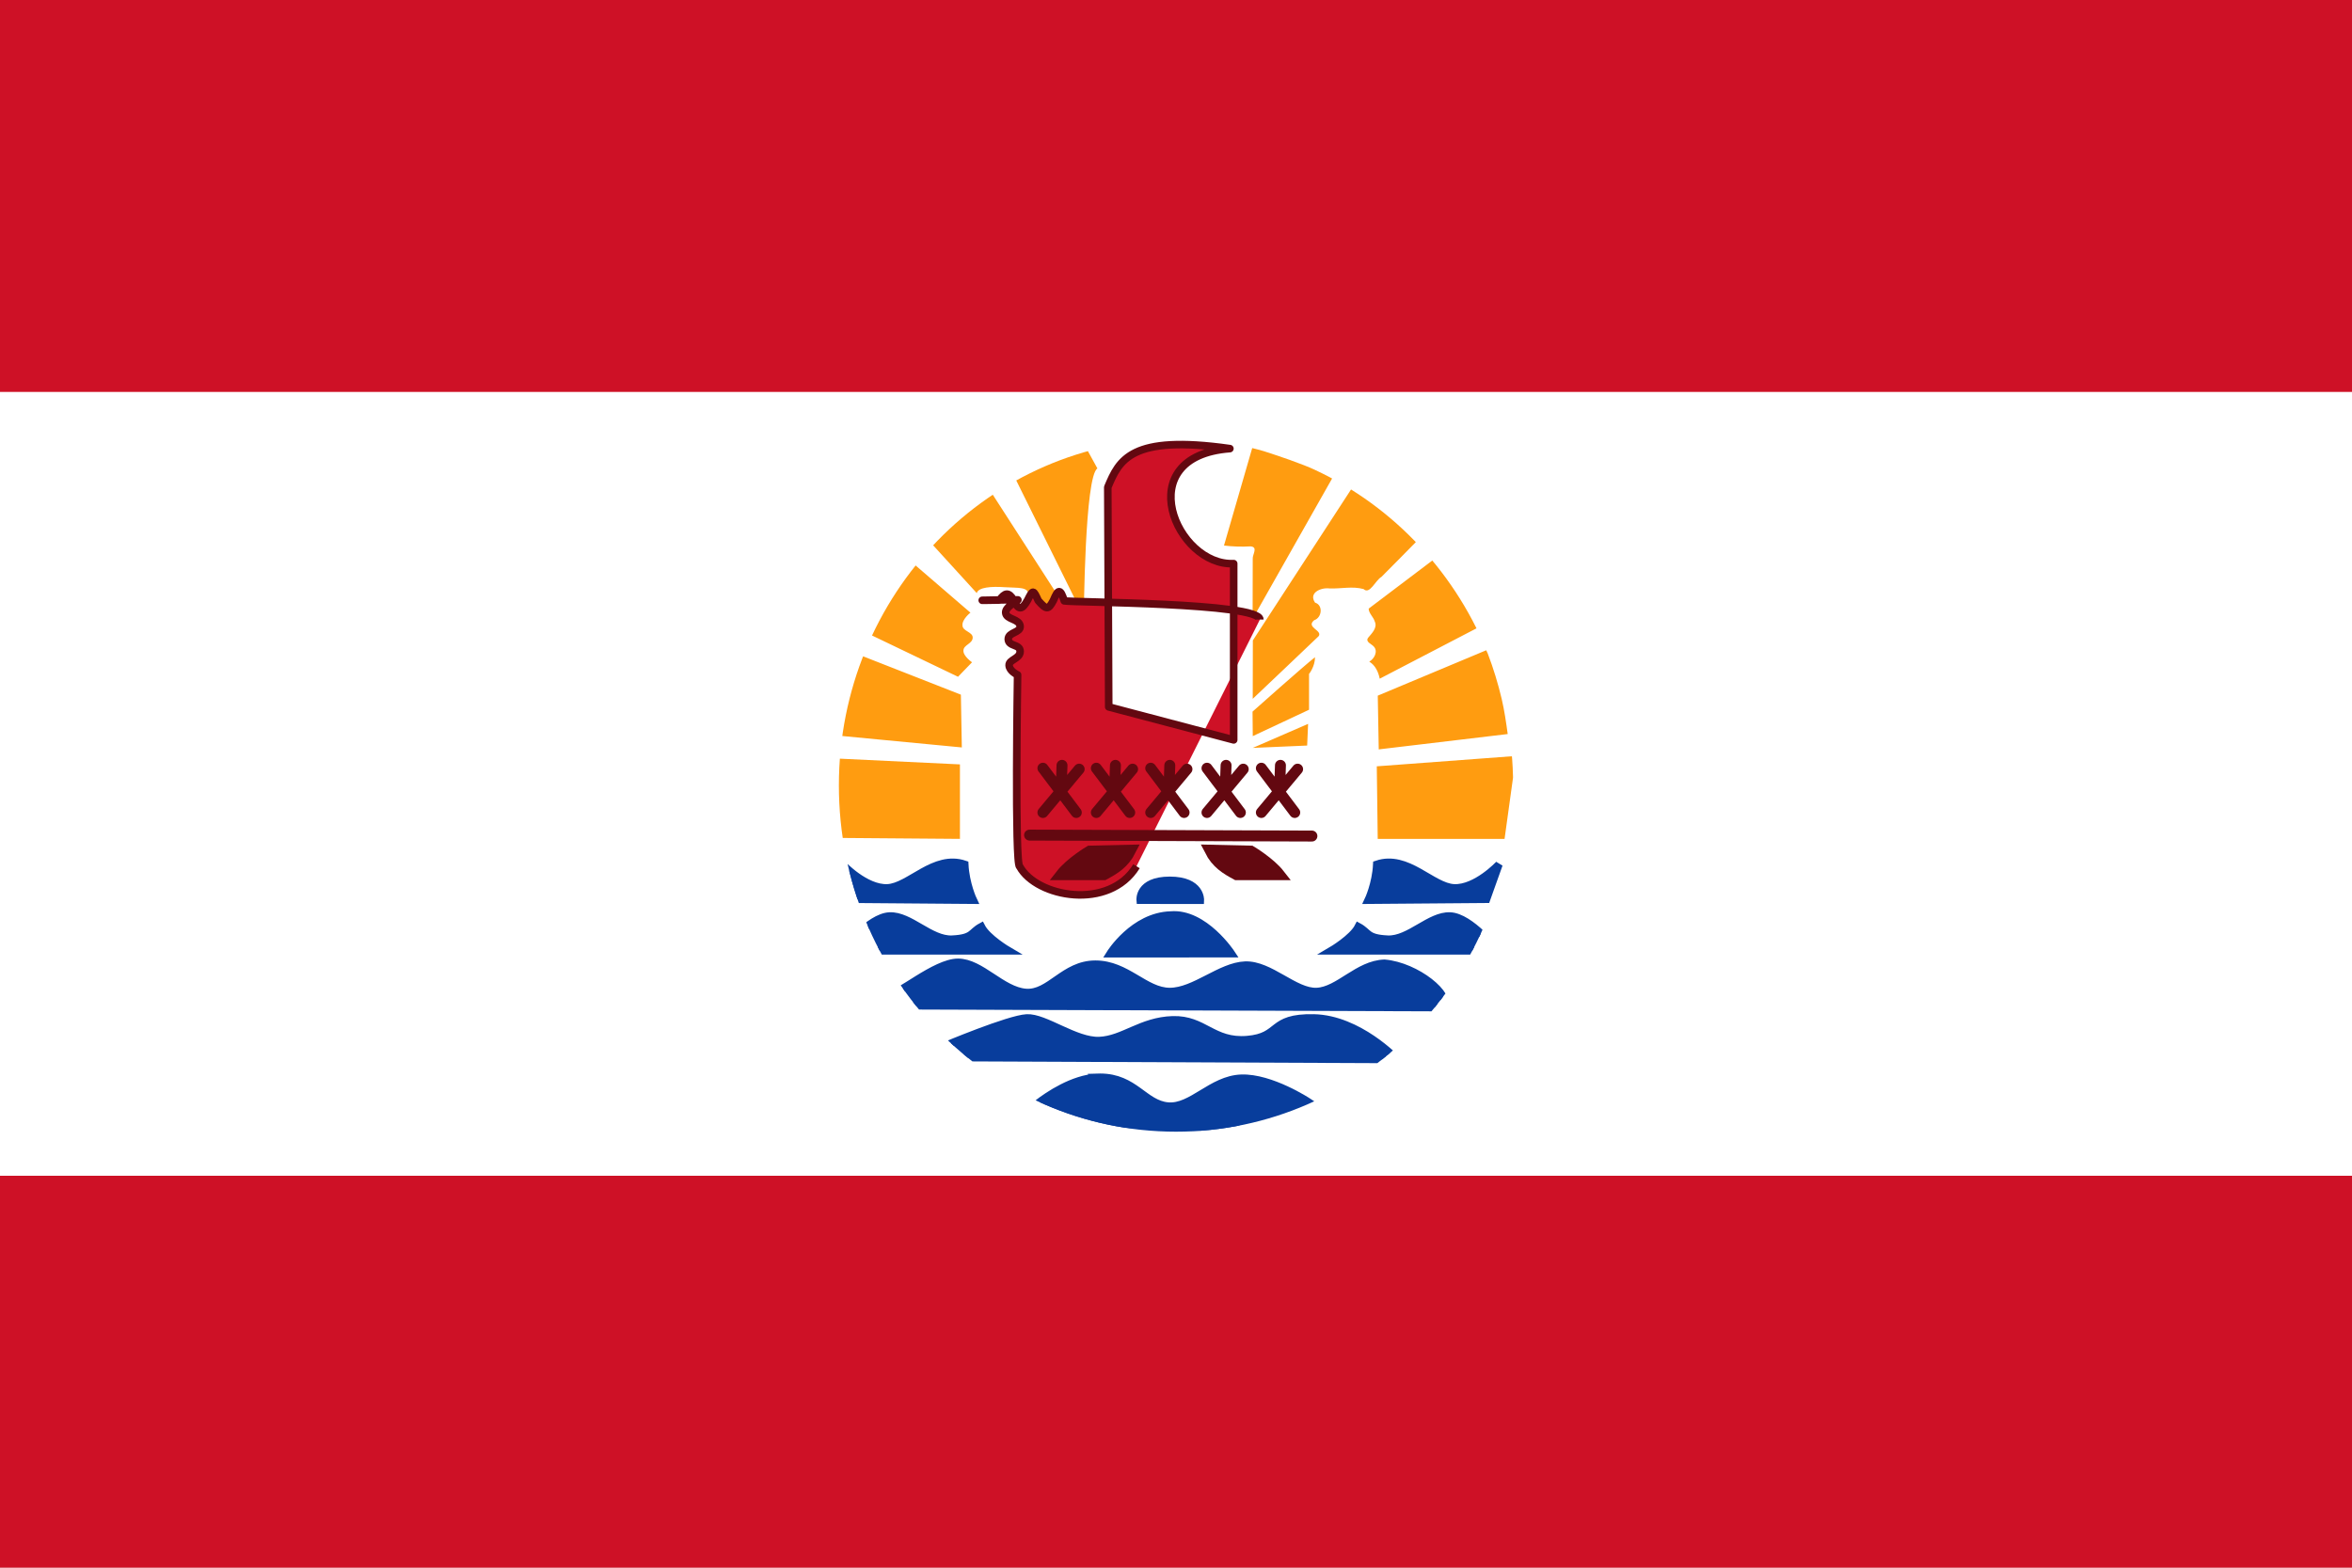
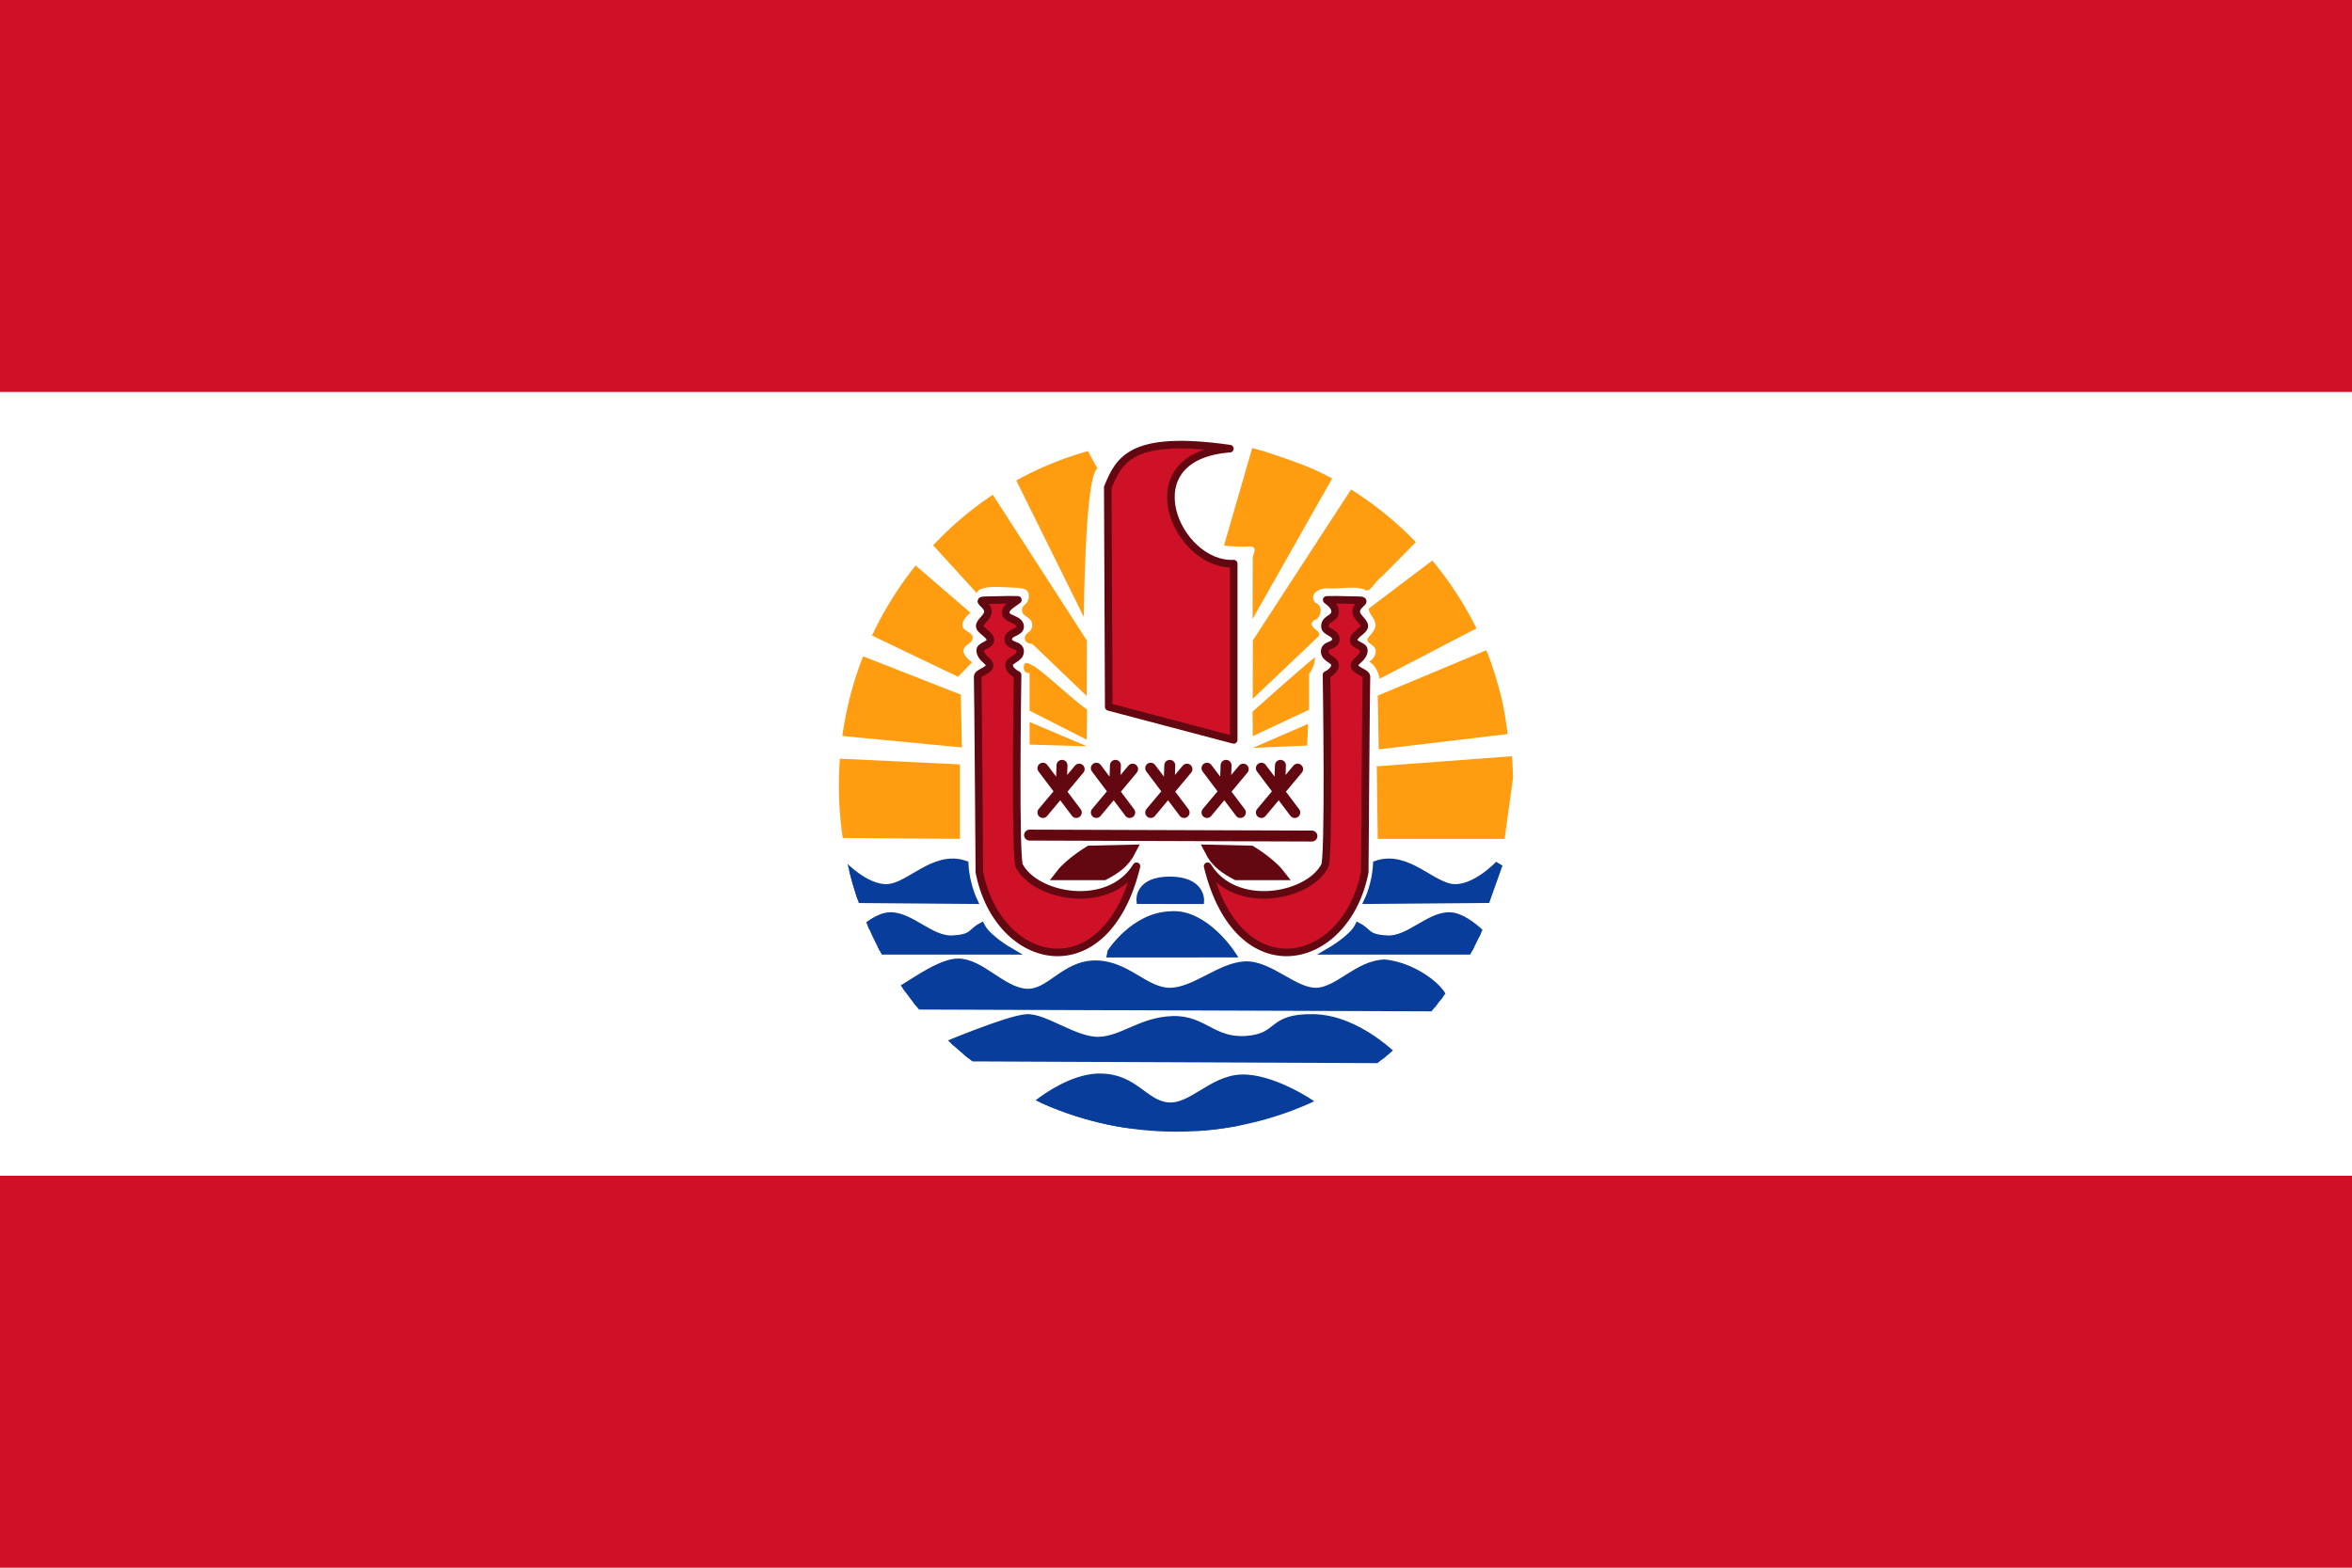
<svg xmlns="http://www.w3.org/2000/svg" xmlns:xlink="http://www.w3.org/1999/xlink" viewBox="0 0 600 400">
  <clipPath id="pf-a">
    <ellipse cx="300" cy="201" rx="85.849" ry="88.189" />
  </clipPath>
  <path d="M0 0h600v400H0z" fill="#ce1126" />
  <path d="M0 100h600v200H0z" fill="#fff" />
  <g clip-path="url(#pf-a)" stroke-width=".998" transform="matrix(1.00176 0 0 1.00176 -.528 -.947)">
    <g fill="#ff9c10">
-       <path d="M262.71 190.6v-5.76l14.57 6.18zM262.71 181.96v-9.6s-1.7.24-1.46-1.68c.08-4 10.67 7.3 16.09 10.98l-.12 7.68zM244.98 214.61v-18.97l-34.98-1.67 4.37 20.4zM245.46 191.32l-.24-13.44-31.82-12.48-.49 22.81zM244.49 173.32l3.57-3.69s-2.3-1.57-2.19-3.01c.04-1.46 2.31-1.68 2.36-3.26.04-1.46-2.57-1.63-2.6-3.09-.17-1.58 2.02-3.28 2.02-3.28l-22.59-19.45-5.59 23.77zM351.37 214.61l-.24-18.48 35.46-2.64-2.92 21.13zM384.47 187.91c-.41-3-.84-6-1.53-8.94a91.58 91.58 0 0 0-3.56-11.59c-.11-.28-.27-.53-.38-.81l-27.62 11.56.25 13.69zM365.59 143.47l-16.53 12.5c.03 1.2 1.22 2.12 1.55 3.26.76 1.61-.75 3.03-1.69 4.16-.76 1.05.88 1.58 1.42 2.2 1.2 1.23.15 3.16-1.12 3.88 1.54.92 2.32 2.65 2.66 4.34l24.75-12.88c-2.96-6.24-6.65-12.13-11.03-17.47zM333.4 190.84l.24-5.52-14.09 6.12zM319.49 182.2s13.12-11.7 15.91-13.86c0 2.4-1.52 4.26-1.52 4.26v9.12l-14.33 6.72zM234.54 135.87l14.72 16.14c.41-1.51 3.74-1.74 7.14-1.5 3.4.24 6.11-.23 6.11 2.17 0 2.4-1.73 2.06-1.73 3.74s2.59 1.54 2.59 3.7c0 2.16-1.88 1.72-1.89 3.39-.01 1.38 1.96 1.46 1.96 1.46l13.79 13.21.06-14.11-28.42-44.05zM257.28 119.19l19.25 38.91s.22-35.91 3.46-37.84l-5.41-9.83zM319.41 115.06l-7.19 24.84c2.24.27 4.5.34 6.76.21 2.02.17.45 2.07.56 3.19l-.03 15.28 20.31-35.88c-4.67-2.44-9.63-4.25-14.62-5.91a67.16 67.16 0 0 0-5.79-1.75zM344.69 125.44l-25.12 38.62-.03 14.88c5.59-5.32 11.22-10.62 16.79-15.96 1.06-1.5-3.36-2.23-1.15-4.06 2-.63 2.34-3.86.23-4.48-1.74-2.55 1.57-3.9 3.65-3.62 2.9.13 5.89-.63 8.72.17 1.56 1.49 3-2.25 4.53-3.1 3.03-3.05 6.06-6.09 9.06-9.17a80.56 80.56 0 0 0-16.69-13.28z" />
+       <path d="M262.715 190.6v-5.762l14.575 6.182zM262.715 181.957v-9.602s-1.7.24-1.458-1.681c.08-4.001 10.667 7.303 16.093 10.984l-.12 7.682zM244.976 214.61v-18.966l-34.98-1.67 4.374 20.4zM245.461 191.32l-.242-13.443-31.822-12.484-.487 22.807zM244.491 173.323l3.573-3.686s-2.301-1.567-2.187-3.009c.043-1.458 2.314-1.68 2.358-3.262.041-1.458-2.573-1.633-2.601-3.092-.171-1.581 2.015-3.277 2.015-3.277l-22.591-19.446-5.588 23.769zM351.373 214.61l-.242-18.485 35.464-2.641-2.915 21.126zM384.47 187.91c-.408-3.001-.836-5.995-1.531-8.938a91.583 91.583 0 0 0-3.563-11.594c-.106-.278-.265-.534-.375-.812l-27.625 11.562.25 13.688zM365.59 143.47l-16.531 12.5c.027 1.196 1.22 2.116 1.548 3.26.763 1.607-.753 3.027-1.692 4.162-.76 1.047.879 1.58 1.424 2.199 1.2 1.232.154 3.162-1.124 3.879 1.54.92 2.318 2.645 2.656 4.344l24.75-12.875c-2.96-6.236-6.651-12.133-11.031-17.469zM333.405 190.84l.242-5.523-14.087 6.123zM319.49 182.199s13.116-11.703 15.91-13.864c0 2.4-1.518 4.26-1.518 4.26v9.124l-14.332 6.721zM234.54 135.87l14.718 16.14c.406-1.507 3.744-1.736 7.144-1.495 3.402.24 6.113-.226 6.113 2.175 0 2.4-1.726 2.06-1.726 3.74s2.586 1.54 2.586 3.699c0 2.16-1.875 1.72-1.885 3.393-.006 1.383 1.956 1.456 1.956 1.456l13.785 13.205.06-14.105-28.42-44.052zM257.28 119.19l19.25 38.906s.216-35.913 3.46-37.837l-5.406-9.834zM319.41 115.06l-7.188 24.844c2.241.267 4.504.339 6.756.214 2.025.174.448 2.072.556 3.195l-.03 15.278 20.312-35.875c-4.67-2.438-9.627-4.248-14.616-5.905a67.163 67.163 0 0 0-5.79-1.751zM344.69 125.44l-25.125 38.625-.031 14.875c5.594-5.322 11.217-10.617 16.794-15.957 1.058-1.499-3.36-2.233-1.152-4.059 2.001-.63 2.34-3.863.233-4.484-1.735-2.548 1.57-3.899 3.654-3.62 2.9.133 5.888-.631 8.725.174 1.561 1.493 3-2.255 4.532-3.099 3.03-3.047 6.063-6.092 9.058-9.173a80.56 80.56 0 0 0-16.688-13.282z" />
    </g>
    <g fill="#083d9c" stroke="#083d9c" stroke-width="1.929">
-       <path d="M279.88 275.41c-6.18.35-12.33 4.52-15.22 6.75 5.18 2.27 10.71 4.04 16.59 5.25 9.38 1.57 18.75 1.56 28.12 1.56 1.53-.19 3.04-.41 4.53-.66l19.75-6.66s-9.5-6.27-17.03-6c-7.53.27-12.62 7.64-18.69 7.09-6.07-.54-8.51-7.34-17.25-7.34-.27 0-.54-.01-.81 0z" stroke-width="2.053" />
-       <path d="M356.24 270.79s-9.72-10.32-21.13-10.56c-11.42-.24-8.26 4.8-17 5.52-8.74.72-10.93-5.28-18.95-5.04-8.02.24-12.63 5.04-18.7 5.28-6.07.24-13.85-6-18.46-5.76-4.62.24-21.13 7.2-21.13 7.2l3.15 2.88zM229.68 257.1l138.46.48c2.19-3.12-6.8-10.56-15.06-11.28-6.8.24-11.66 6.96-17.25 7.2-5.59.24-11.9-6.96-18.22-6.72-6.32.24-12.87 6.72-19.19 6.72-6.32 0-10.93-6.96-18.95-6.96-8.02 0-11.66 7.68-17.73 7.2-6.07-.48-11.42-7.68-17.25-7.68-5.83 0-15.55 8.64-17.49 8.16-1.94-.48 2.67 2.88 2.67 2.88zM283.21 243.86l30.91-.02s-6.92-10.55-15.45-9.82c-9.5.25-15.46 9.84-15.46 9.84zM381.77 243.12h-42.29s5.47-3.2 6.97-6.15c2.74 1.48 1.99 2.95 7.46 3.2 5.47.25 10.7-6.15 15.92-5.9 5.22.24 11.94 8.85 11.94 8.85zM215.1 243.12h42.29s-5.47-3.2-6.97-6.15c-2.74 1.48-1.99 2.95-7.46 3.2-5.47.25-10.7-6.15-15.92-5.9-5.22.24-11.94 8.85-11.94 8.85zM248.38 230.22s-1.94-4.08-2.19-9.12c-7.78-2.64-14.09 5.76-19.68 6-5.59.24-11.41-6-11.41-6l3.16 8.88zM379.07 229.98l-30.12.24s1.94-4.08 2.19-9.12c7.78-2.64 14.09 5.76 19.68 6 5.59.24 11.42-6 11.42-6zM290.89 230.22l15.3.01s.24-5.05-7.77-5.05c-8.02 0-7.53 5.04-7.53 5.04z" />
+       <path d="M279.88 275.41c-6.178.349-12.334 4.518-15.219 6.75 5.18 2.267 10.71 4.037 16.594 5.25 9.375 1.574 18.75 1.563 28.125 1.563 1.53-.193 3.045-.411 4.531-.657l19.75-6.656s-9.5-6.271-17.03-6c-7.532.271-12.616 7.638-18.689 7.094-6.072-.544-8.505-7.344-17.25-7.344-.273 0-.539-.015-.812 0z" stroke-width="2.053" />
+       <path d="M356.24 270.79s-9.716-10.323-21.134-10.563c-11.417-.241-8.258 4.802-17.003 5.52-8.744.722-10.932-5.28-18.948-5.04-8.015.239-12.632 5.04-18.703 5.282-6.073.24-13.846-6.003-18.462-5.762-4.616.24-21.134 7.202-21.134 7.202l3.154 2.881zM229.68 257.1l138.46.481c2.186-3.12-6.802-10.563-15.06-11.284-6.804.24-11.66 6.962-17.247 7.203-5.587.24-11.902-6.963-18.219-6.721-6.315.24-12.874 6.721-19.19 6.721-6.315 0-10.931-6.963-18.946-6.963-8.016 0-11.66 7.682-17.733 7.203-6.074-.48-11.418-7.682-17.247-7.682-5.83 0-15.546 8.642-17.489 8.161-1.943-.48 2.671 2.881 2.671 2.881zM283.21 243.86l30.908-.018s-6.92-10.55-15.449-9.823c-9.502.246-15.459 9.84-15.459 9.841zM381.77 243.12h-42.294s5.474-3.197 6.966-6.147c2.736 1.475 1.99 2.95 7.464 3.196 5.473.246 10.697-6.146 15.923-5.9 5.224.245 11.941 8.851 11.941 8.851zM215.1 243.12h42.294s-5.474-3.197-6.966-6.147c-2.736 1.475-1.99 2.95-7.464 3.196-5.472.246-10.697-6.146-15.923-5.9-5.224.245-11.941 8.851-11.941 8.851zM248.381 230.22s-1.943-4.08-2.186-9.122c-7.775-2.64-14.09 5.761-19.676 6.001-5.586.24-11.415-6.001-11.415-6.001l3.156 8.882zM379.07 229.98l-30.122.24s1.944-4.08 2.186-9.122c7.775-2.64 14.09 5.761 19.677 6.001 5.587.24 11.416-6.001 11.416-6.001zM290.89 230.22l15.302.008s.244-5.049-7.773-5.049c-8.016 0-7.529 5.041-7.529 5.041z" />
    </g>
    <g stroke="#630810">
      <g fill="#ce1126" stroke-linejoin="round" stroke-width="1.929">
-         <path d="m282.87 181 31.82 8.4v-44.9c-14.58.72-26.72-27.37-.97-29.29-25.26-3.6-28.18 2.88-31.09 9.84l.24 55.94zM289.94 221.58c-6.92 11.33-25.43 7.97-29.75.06-1.3-.36-.53-48.8-.53-48.8s-2.07-.93-2.16-2.42c-.09-1.5 2.81-1.64 2.81-3.56 0-1.92-2.97-1.17-3.03-3.11.01-1.85 3.17-1.6 3.03-3.31-.17-1.93-3.53-1.64-3.68-3.42-.11-1.41 2.41-2.64 3.11-3.28l-2.35-.03-5.3.11c-3.770.06.81.01 2.96-.04 1.4-1.91 2.34-2.08 3.56-.06 1.25 2.68 2.13 2.72 3.63.03 1.34-2.69 1.43-2.6 2.68.17 2.11 2.41 2.57 2.38 3.85-.03 1.27-3.02 1.76-3.03 2.78.1 1.97.43 49.81.43 49.81 4.76 24.37 32.23 30.57 40.02-1.5zM308.05 221.58c6.92 11.33 25.42 7.97 29.75.06 1.3-.36.53-48.8.53-48.8s2.07-.93 2.16-2.42c.09-1.5-2.63-1.64-2.63-3.56 0-1.92 2.79-1.17 2.85-3.11-.01-1.85-2.92-1.72-2.78-3.43.17-1.93 2.45-1.7 2.58-3.48.11-1.53-1.44-2.46-2.14-3.1l2.23-.03 5.3.11c3.770-.07.81-.01 2.96.04 1.4 1.91 2.34 2.08 3.56.06 1.25-2.68 2.13-2.72 3.63-.03 1.34 2.69 1.43 2.6 2.68-.17 2.11-2.41 2.57-2.38 3.85.03 1.27 3.02 1.76 3.03 2.78-.1 1.97-.43 49.81-.43 49.81-4.76 24.37-32.23 30.57-40.02-1.5z" />
+         <path d="m282.87 181 31.823 8.403v-44.895c-14.576.721-26.72-27.368-.972-29.288-25.263-3.601-28.179 2.881-31.093 9.843l.243 55.937zM289.94 221.58c-6.921 11.33-25.425 7.97-29.752.06-1.296-.363-.53-48.8-.53-48.8s-2.067-.93-2.163-2.42c-.094-1.504 2.812-1.64 2.812-3.565 0-1.924-2.968-1.17-3.027-3.106.012-1.852 3.168-1.597 3.027-3.308-.167-1.928-3.534-1.643-3.677-3.42-.11-1.413 2.408-2.644 3.108-3.28l-2.35-.033-5.3.107c-3.766.004.064.811.01 2.958-.035 1.403-1.91 2.336-2.078 3.556-.06 1.252 2.683 2.131 2.717 3.634.032 1.34-2.694 1.432-2.596 2.677.17 2.109 2.414 2.573 2.38 3.85-.034 1.274-3.02 1.76-3.028 2.778.104 1.968.432 49.807.432 49.807 4.759 24.37 32.228 30.57 40.015-1.495zM308.05 221.58c6.921 11.33 25.424 7.97 29.751.06 1.296-.363.53-48.8.53-48.8s2.068-.93 2.163-2.42c.094-1.504-2.63-1.64-2.63-3.565 0-1.924 2.787-1.17 2.845-3.106-.012-1.852-2.925-1.716-2.784-3.428.166-1.928 2.454-1.703 2.584-3.48.109-1.531-1.436-2.464-2.136-3.099l2.23-.034 5.299.107c3.766.004-.065.811-.01 2.958.035 1.403 1.91 2.336 2.078 3.556.059 1.252-2.684 2.131-2.718 3.634-.03 1.34 2.695 1.432 2.596 2.678-.17 2.108-2.414 2.572-2.38 3.848.034 1.275 3.021 1.761 3.028 2.779-.103 1.968-.431 49.807-.431 49.807-4.76 24.37-32.228 30.57-40.015-1.495z" />
      </g>
      <g fill="#630810" stroke-linecap="round" stroke-width="2.787">
-         <path d="M281.66 223.73c2.67-1.44 5.1-2.88 6.8-6.24l-10.45.24s-4.86 2.88-7.29 6zM315.42 223.73c-2.67-1.44-5.1-2.88-6.8-6.24l10.45.24s4.86 2.88 7.29 6zM262.71 213.65l71.9.24" />
+         <path d="M281.66 223.73c2.672-1.442 5.101-2.88 6.802-6.243l-10.446.24s-4.856 2.882-7.287 6.003zM315.42 223.73c-2.672-1.442-5.1-2.88-6.801-6.243l10.445.24s4.857 2.882 7.286 6.003zM262.71 213.65l71.903.24" />
        <g id="pf-b" stroke-width="2.787">
-           <path d="m266.11 196.61 8.5 11.28M266.11 207.89l9.23-11.04M270.97 195.88l-.24 6.96" />
+           <path d="m266.11 196.61 8.502 11.284M266.11 207.89l9.232-11.043M270.97 195.88l-.243 6.962" />
        </g>
        <use height="100%" width="100%" x="13.604" xlink:href="#pf-b" />
        <use height="100%" width="100%" x="27.45" xlink:href="#pf-b" />
        <use height="100%" width="100%" x="41.782" xlink:href="#pf-b" />
        <use height="100%" width="100%" x="55.628" xlink:href="#pf-b" />
      </g>
    </g>
  </g>
</svg>
